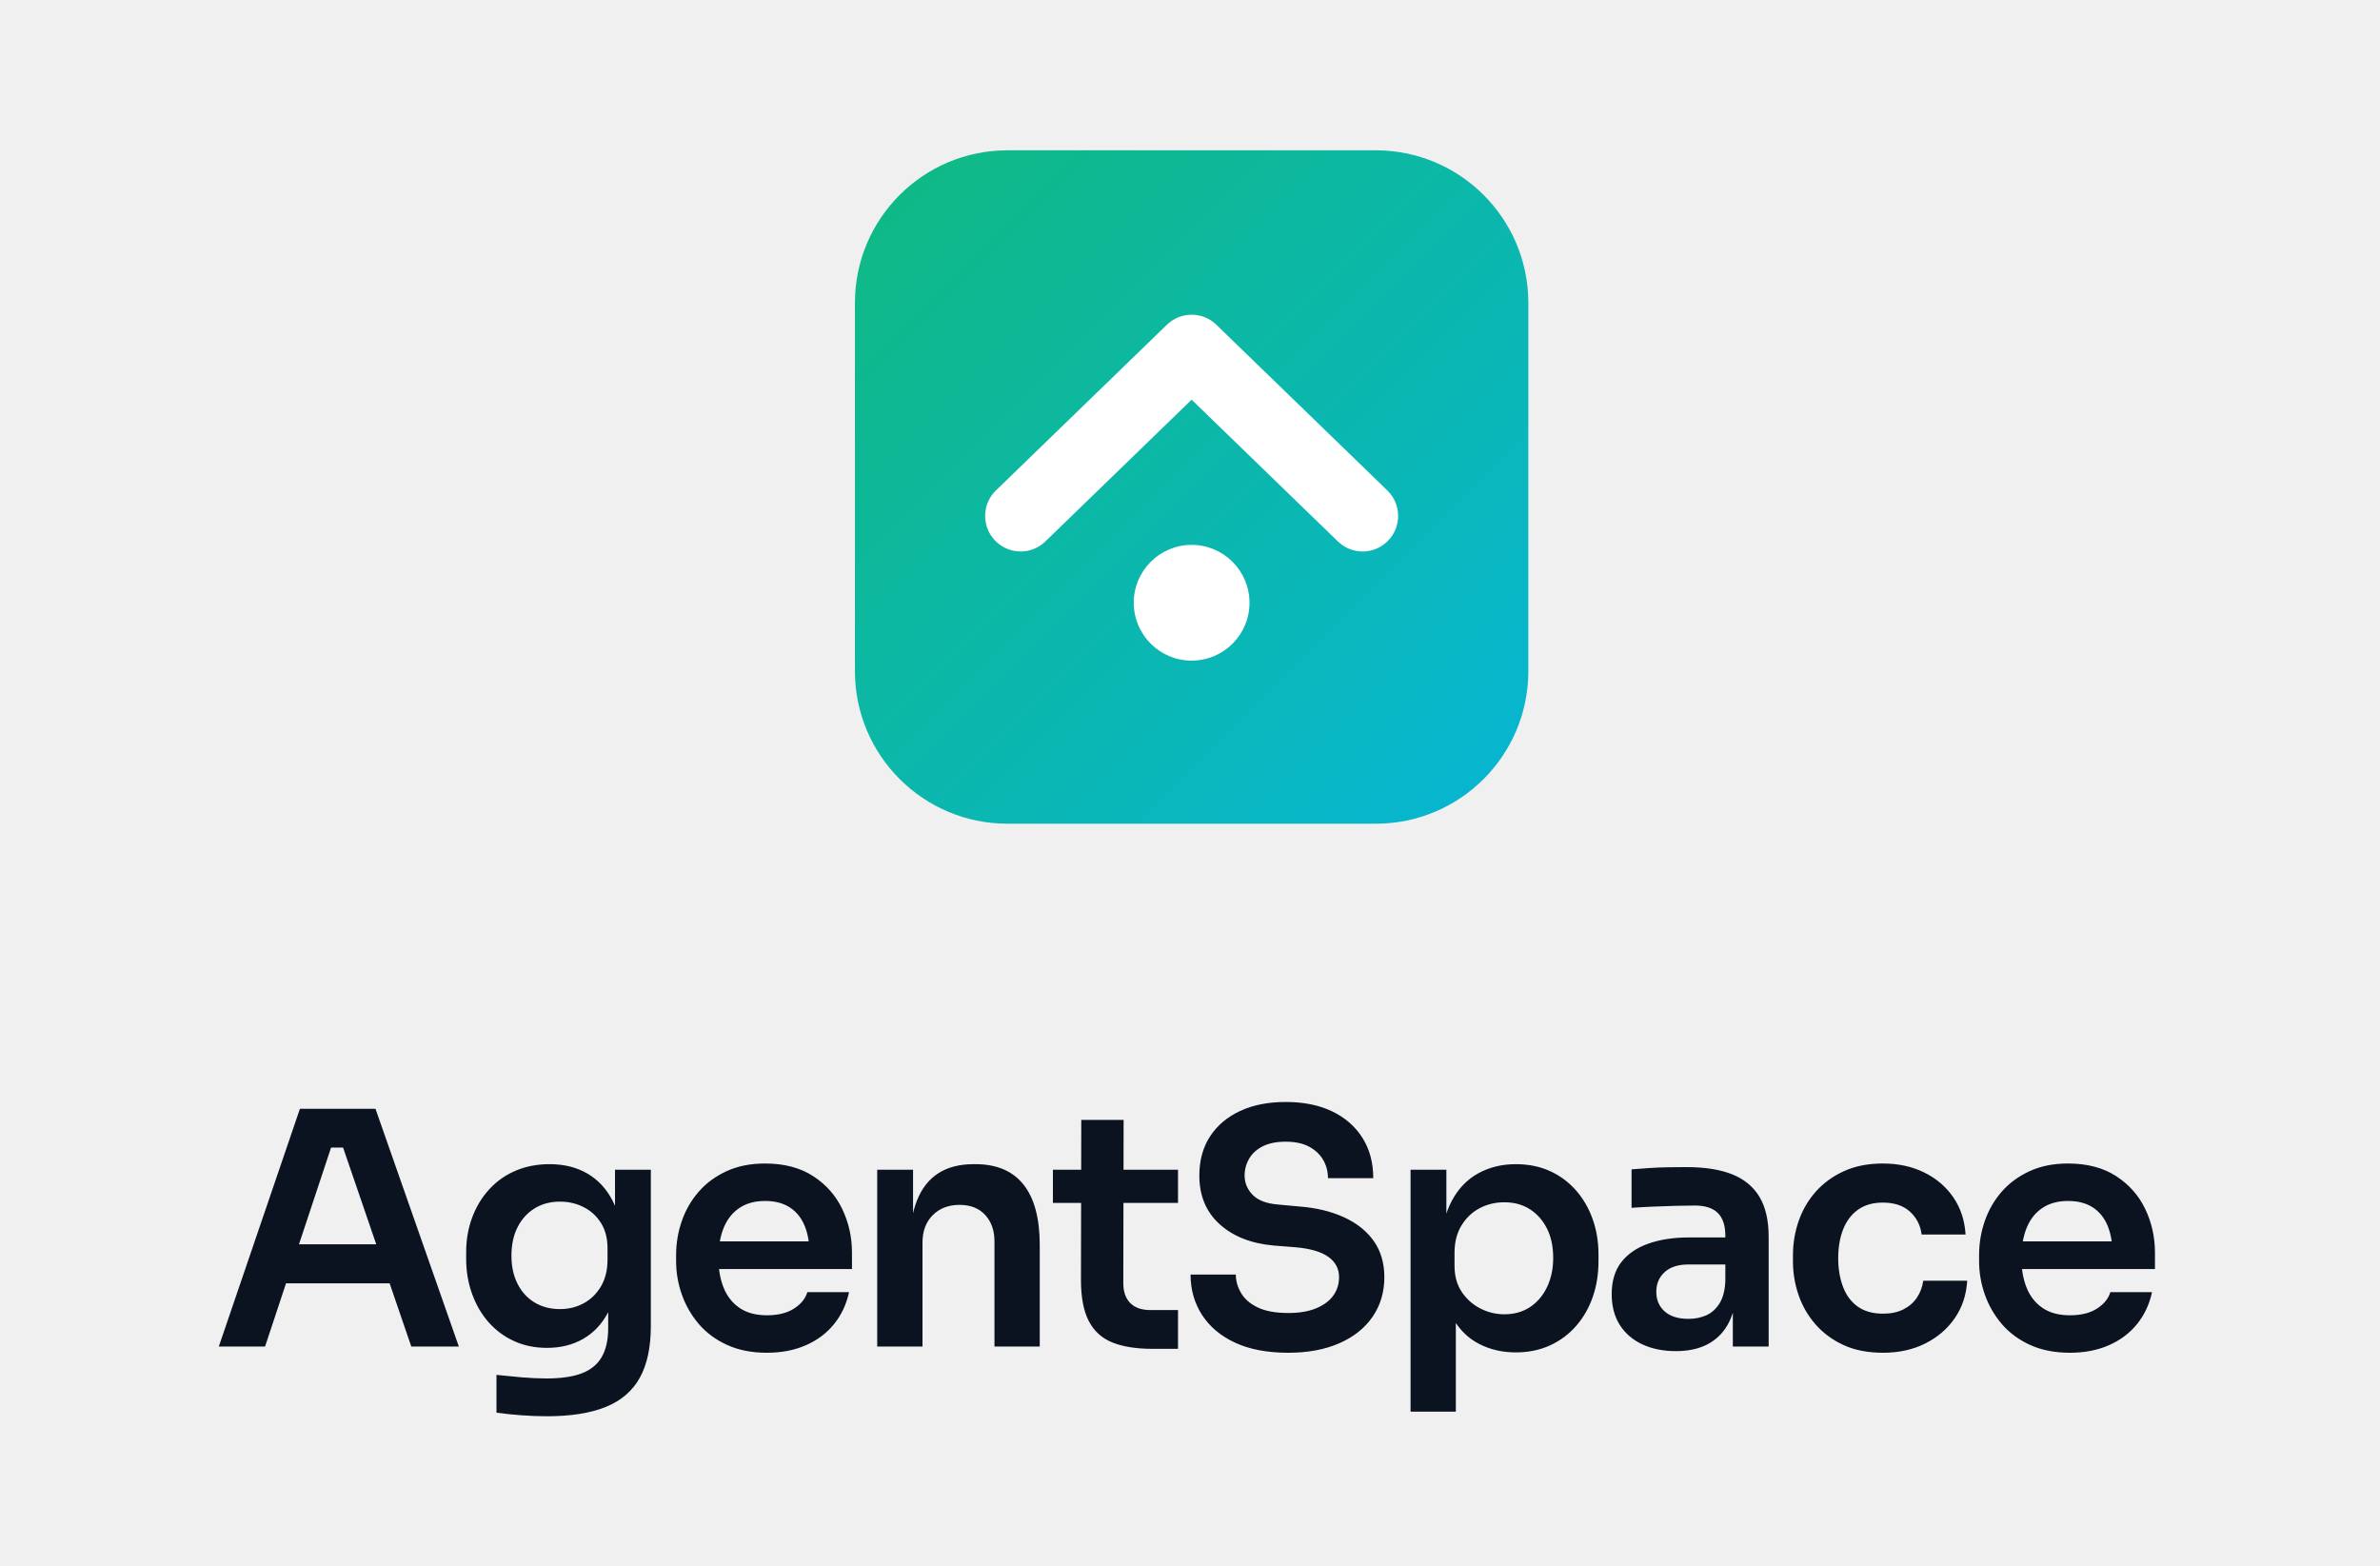
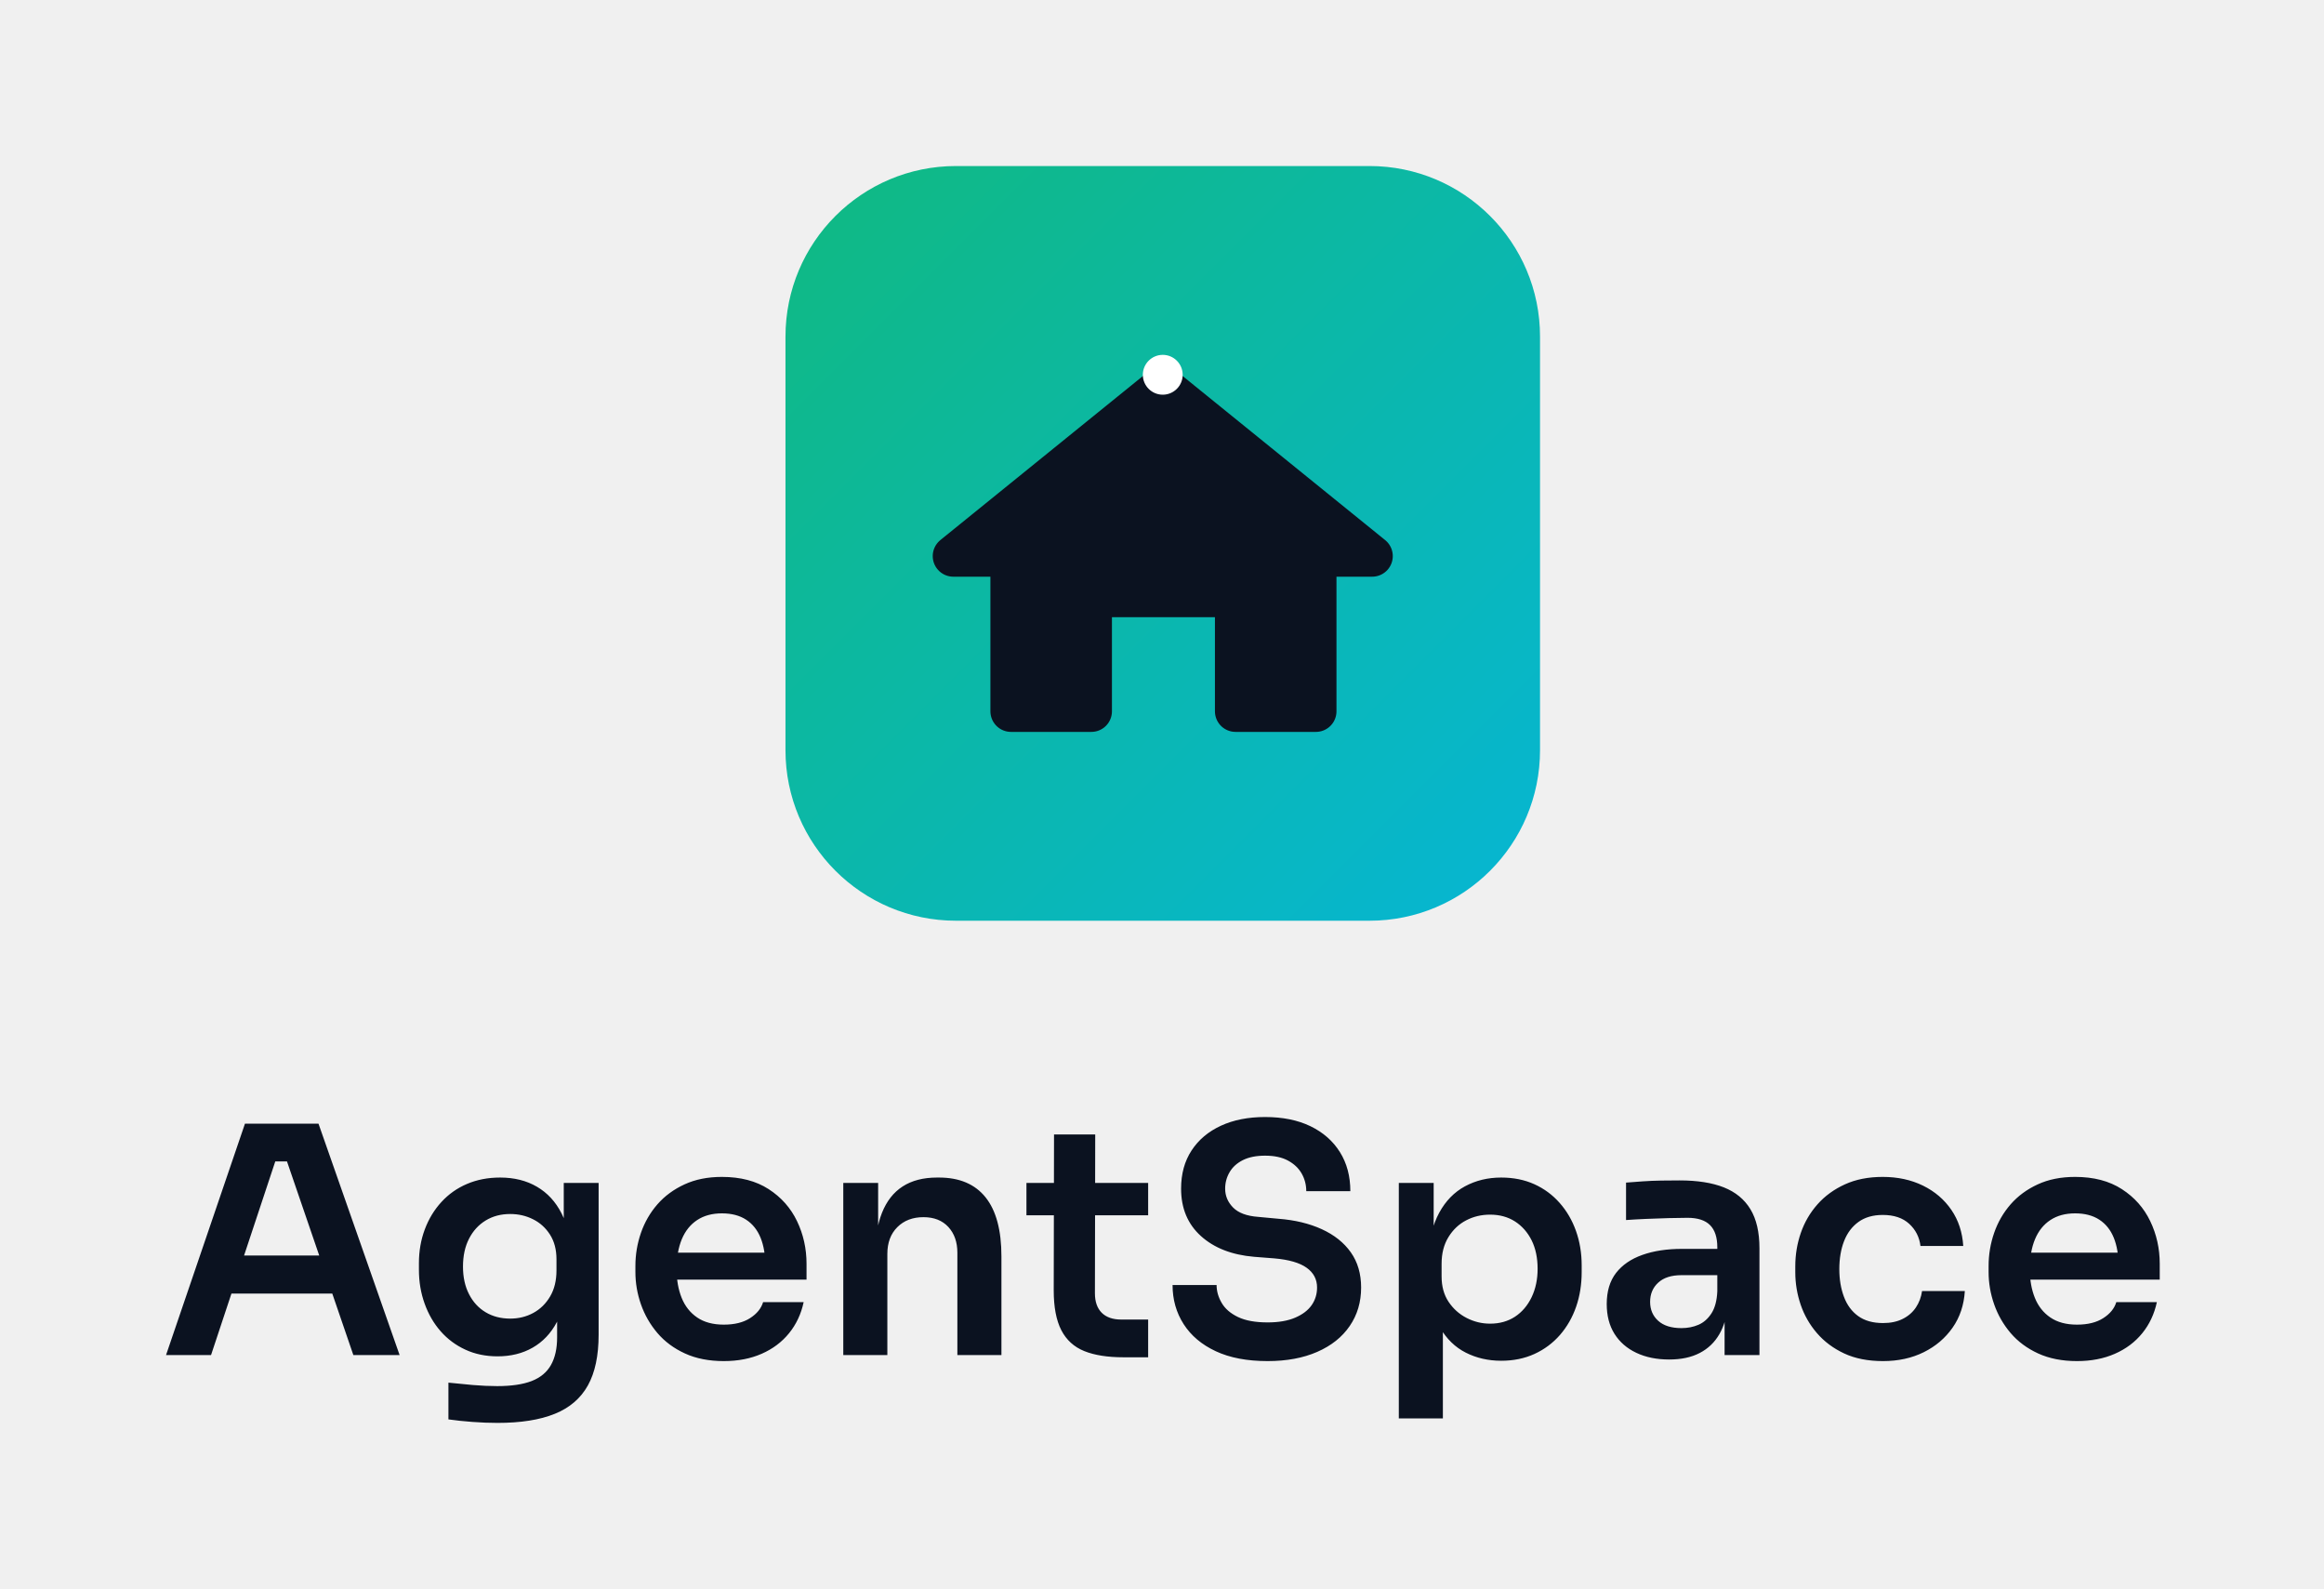
- <svg xmlns="http://www.w3.org/2000/svg" viewBox="0 0 760 500" width="760" height="500" role="img" aria-label="AgentSpace">
+ <svg xmlns="http://www.w3.org/2000/svg" width="616" height="421" viewBox="0 0 616 421" role="img" aria-label="AgentSpace">
  <defs>
    <linearGradient id="as" x1="0" y1="0" x2="1" y2="1">
      <stop offset="0" stop-color="#10b981" />
      <stop offset="1" stop-color="#06b6d4" />
    </linearGradient>
  </defs>
-   <g transform="translate(273 48) scale(0.42)">
-     <rect width="512" height="512" rx="116" fill="url(#as)" />
-     <path d="M126 278 L256 152 L386 278" fill="none" stroke="#ffffff" stroke-width="54" stroke-linecap="round" stroke-linejoin="round" />
-     <circle cx="256" cy="344" r="44" fill="#ffffff" />
+   <g transform="translate(208.2 44)">
+     <rect width="200" height="200" rx="45.2" fill="url(#as)" />
+     <g transform="scale(2)">
+       <g transform="translate(50 50) scale(0.91) translate(-50 -50)">
+         <g transform="translate(0 -2.15)">
+           <path d="M 50 29.3 L 80.5 54 L 72.3 54 L 72.3 76.6 L 60.6 76.6 L 60.6 59.9 L 39.6 59.9 L 39.6 76.6 L 27.9 76.6 L 27.9 54 L 19.5 54 Z" fill="#0b1220" stroke="#0b1220" stroke-width="6" stroke-linejoin="round" />
+           <circle cx="50" cy="27.6" r="2.9" fill="#ffffff" />
+         </g>
+       </g>
+     </g>
  </g>
-   <path transform="translate(68 430)" d="M1.87 0.00L27.77 -75.92L51.90 -75.92L78.52 0.00L63.34 0.00L40.77 -65.83L46.07 -63.54L33.07 -63.54L38.48 -65.83L16.64 0.00L1.87 0.00ZM19.97 -20.18L24.65 -32.66L55.43 -32.66L60.01 -20.18L19.97 -20.18ZM106.66 22.26Q102.60 22.26 98.39 21.94Q94.18 21.63 90.54 21.11L90.54 9.05Q94.28 9.46 98.54 9.83Q102.81 10.19 106.55 10.19Q113.52 10.19 117.84 8.53Q122.15 6.86 124.18 3.28Q126.21 -0.31 126.21 -5.82L126.21 -16.95L129.33 -24.02Q129.02 -16.22 126.10 -10.76Q123.19 -5.30 118.20 -2.44Q113.21 0.42 106.66 0.42Q100.83 0.42 96.10 -1.77Q91.37 -3.95 87.99 -7.80Q84.61 -11.65 82.74 -16.85Q80.86 -22.05 80.86 -27.98L80.86 -30.16Q80.86 -36.09 82.79 -41.24Q84.71 -46.38 88.25 -50.23Q91.78 -54.08 96.67 -56.16Q101.56 -58.24 107.49 -58.24Q114.46 -58.24 119.60 -55.22Q124.75 -52.21 127.66 -46.49Q130.58 -40.77 130.89 -32.45L128.39 -32.03L128.39 -56.47L139.83 -56.47L139.83 -6.66Q139.83 3.64 136.30 9.98Q132.76 16.33 125.43 19.29Q118.10 22.26 106.66 22.26ZM110.82 -11.96Q114.98 -11.96 118.41 -13.83Q121.84 -15.70 123.92 -19.24Q126.00 -22.78 126.00 -27.77L126.00 -31.41Q126.00 -36.19 123.87 -39.52Q121.74 -42.85 118.30 -44.56Q114.87 -46.28 110.82 -46.28Q106.24 -46.28 102.76 -44.15Q99.27 -42.02 97.30 -38.17Q95.32 -34.32 95.32 -29.02Q95.32 -23.82 97.30 -19.97Q99.27 -16.12 102.76 -14.04Q106.24 -11.96 110.82 -11.96ZM176.91 1.98Q169.63 1.98 164.17 -0.52Q158.71 -3.02 155.12 -7.23Q151.54 -11.44 149.72 -16.64Q147.90 -21.84 147.90 -27.25L147.90 -29.22Q147.90 -34.84 149.72 -40.09Q151.54 -45.34 155.12 -49.45Q158.71 -53.56 164.02 -56.00Q169.32 -58.45 176.29 -58.45Q185.44 -58.45 191.63 -54.44Q197.82 -50.44 200.94 -43.94Q204.06 -37.44 204.06 -29.95L204.06 -24.75L154.03 -24.75L154.03 -33.59L195.01 -33.59L190.54 -29.22Q190.54 -34.63 188.98 -38.48Q187.42 -42.33 184.24 -44.41Q181.07 -46.49 176.29 -46.49Q171.50 -46.49 168.18 -44.30Q164.85 -42.12 163.13 -38.01Q161.42 -33.90 161.42 -28.18Q161.42 -22.88 163.08 -18.77Q164.74 -14.66 168.18 -12.32Q171.61 -9.98 176.91 -9.98Q182.22 -9.98 185.54 -12.12Q188.87 -14.25 189.81 -17.37L203.12 -17.37Q201.87 -11.54 198.34 -7.18Q194.80 -2.81 189.34 -0.42Q183.88 1.98 176.91 1.98ZM212.12 0.00L212.12 -56.47L223.56 -56.47L223.56 -32.24L222.52 -32.24Q222.52 -40.87 224.81 -46.64Q227.10 -52.42 231.62 -55.33Q236.14 -58.24 242.90 -58.24L243.53 -58.24Q253.62 -58.24 258.82 -51.74Q264.02 -45.24 264.02 -32.34L264.02 0.00L249.56 0.00L249.56 -33.59Q249.56 -38.79 246.60 -42.02Q243.63 -45.24 238.43 -45.24Q233.13 -45.24 229.85 -41.96Q226.58 -38.69 226.58 -33.18L226.58 0.00L212.12 0.00ZM300.06 0.73Q292.26 0.73 287.21 -1.30Q282.17 -3.33 279.67 -8.16Q277.18 -13.00 277.18 -21.22L277.28 -72.38L290.80 -72.38L290.70 -20.28Q290.70 -16.12 292.93 -13.88Q295.17 -11.65 299.33 -11.65L308.17 -11.65L308.17 0.73L300.06 0.73ZM268.23 -45.86L268.23 -56.47L308.17 -56.47L308.17 -45.86L268.23 -45.86ZM343.38 1.98Q333.29 1.98 326.37 -1.25Q319.46 -4.47 315.82 -10.14Q312.18 -15.81 312.18 -22.98L326.63 -22.98Q326.63 -19.97 328.30 -17.11Q329.96 -14.25 333.65 -12.48Q337.34 -10.71 343.38 -10.71Q348.78 -10.71 352.42 -12.27Q356.06 -13.83 357.83 -16.38Q359.60 -18.93 359.60 -22.15Q359.60 -26.21 356.17 -28.65Q352.74 -31.10 345.56 -31.72L338.90 -32.24Q327.98 -33.18 321.48 -39.05Q314.98 -44.93 314.98 -54.60Q314.98 -61.88 318.42 -67.13Q321.85 -72.38 328.04 -75.24Q334.22 -78.10 342.54 -78.10Q351.18 -78.10 357.42 -75.09Q363.66 -72.07 367.09 -66.61Q370.52 -61.15 370.52 -53.77L356.06 -53.77Q356.06 -56.89 354.56 -59.54Q353.05 -62.19 350.08 -63.80Q347.12 -65.42 342.54 -65.42Q338.18 -65.42 335.26 -63.96Q332.35 -62.50 330.90 -60.01Q329.44 -57.51 329.44 -54.60Q329.44 -51.06 332.04 -48.41Q334.64 -45.76 340.26 -45.34L346.91 -44.72Q355.02 -44.10 361.16 -41.29Q367.30 -38.48 370.68 -33.70Q374.06 -28.91 374.06 -22.15Q374.06 -14.98 370.31 -9.52Q366.57 -4.06 359.65 -1.04Q352.74 1.98 343.38 1.98ZM382.43 20.80L382.43 -56.47L393.87 -56.47L393.87 -32.14L392.10 -32.24Q392.52 -40.87 395.69 -46.70Q398.86 -52.52 404.17 -55.38Q409.47 -58.24 416.02 -58.24Q422.06 -58.24 426.89 -56.06Q431.73 -53.87 435.21 -49.92Q438.70 -45.97 440.57 -40.72Q442.44 -35.46 442.44 -29.43L442.44 -27.25Q442.44 -21.11 440.62 -15.86Q438.80 -10.61 435.32 -6.60Q431.83 -2.60 426.94 -0.36Q422.06 1.87 416.02 1.87Q409.68 1.87 404.43 -0.78Q399.18 -3.43 395.95 -9.00Q392.73 -14.56 392.31 -23.40L396.89 -16.43L396.89 20.80L382.43 20.80ZM412.38 -10.30Q417.06 -10.30 420.55 -12.58Q424.03 -14.87 426.01 -18.98Q427.98 -23.09 427.98 -28.29Q427.98 -33.70 426.01 -37.65Q424.03 -41.60 420.55 -43.84Q417.06 -46.07 412.38 -46.07Q408.12 -46.07 404.53 -44.20Q400.94 -42.33 398.71 -38.69Q396.47 -35.05 396.47 -29.95L396.47 -25.79Q396.47 -20.90 398.76 -17.47Q401.05 -14.04 404.69 -12.17Q408.33 -10.30 412.38 -10.30ZM485.34 0.00L485.34 -16.74L482.95 -16.74L482.95 -35.36Q482.95 -40.25 480.56 -42.64Q478.17 -45.03 473.18 -45.03Q470.58 -45.03 466.94 -44.93Q463.30 -44.82 459.60 -44.67Q455.91 -44.51 453.00 -44.30L453.00 -56.58Q455.39 -56.78 458.41 -56.99Q461.42 -57.20 464.60 -57.25Q467.77 -57.30 470.58 -57.30Q479.31 -57.30 485.08 -55.02Q490.86 -52.73 493.82 -47.84Q496.78 -42.95 496.78 -35.05L496.78 0.00L485.34 0.00ZM467.14 1.46Q461.01 1.46 456.38 -0.73Q451.75 -2.91 449.20 -6.97Q446.66 -11.02 446.66 -16.74Q446.66 -22.98 449.72 -26.94Q452.79 -30.89 458.36 -32.86Q463.92 -34.84 471.41 -34.84L484.51 -34.84L484.51 -26.21L471.20 -26.21Q466.21 -26.21 463.56 -23.76Q460.90 -21.32 460.90 -17.47Q460.90 -13.62 463.56 -11.23Q466.21 -8.84 471.20 -8.84Q474.22 -8.84 476.76 -9.93Q479.31 -11.02 481.03 -13.68Q482.74 -16.33 482.95 -20.90L486.49 -16.85Q485.97 -10.92 483.63 -6.86Q481.29 -2.81 477.18 -0.68Q473.07 1.46 467.14 1.46ZM533.34 1.98Q525.96 1.98 520.60 -0.52Q515.25 -3.02 511.66 -7.18Q508.07 -11.34 506.30 -16.54Q504.54 -21.74 504.54 -27.14L504.54 -29.12Q504.54 -34.84 506.36 -40.09Q508.18 -45.34 511.82 -49.45Q515.46 -53.56 520.81 -56.00Q526.17 -58.45 533.24 -58.45Q540.62 -58.45 546.45 -55.59Q552.27 -52.73 555.76 -47.63Q559.24 -42.54 559.66 -35.78L545.62 -35.78Q545.10 -40.14 541.92 -43.06Q538.75 -45.97 533.24 -45.97Q528.46 -45.97 525.28 -43.68Q522.11 -41.39 520.55 -37.39Q518.99 -33.38 518.99 -28.18Q518.99 -23.19 520.50 -19.14Q522.01 -15.08 525.18 -12.79Q528.35 -10.50 533.34 -10.50Q537.09 -10.50 539.79 -11.86Q542.50 -13.21 544.11 -15.60Q545.72 -17.99 546.14 -21.01L560.18 -21.01Q559.76 -14.14 556.17 -9.00Q552.58 -3.85 546.71 -0.94Q540.83 1.98 533.34 1.98ZM592.99 1.98Q585.71 1.98 580.25 -0.52Q574.79 -3.02 571.20 -7.23Q567.62 -11.44 565.80 -16.64Q563.98 -21.84 563.98 -27.25L563.98 -29.22Q563.98 -34.84 565.80 -40.09Q567.62 -45.34 571.20 -49.45Q574.79 -53.56 580.10 -56.00Q585.40 -58.45 592.37 -58.45Q601.52 -58.45 607.71 -54.44Q613.90 -50.44 617.02 -43.94Q620.14 -37.44 620.14 -29.95L620.14 -24.75L570.11 -24.75L570.11 -33.59L611.09 -33.59L606.62 -29.22Q606.62 -34.63 605.06 -38.48Q603.50 -42.33 600.32 -44.41Q597.15 -46.49 592.37 -46.49Q587.58 -46.49 584.26 -44.30Q580.93 -42.12 579.21 -38.01Q577.50 -33.90 577.50 -28.18Q577.50 -22.88 579.16 -18.77Q580.82 -14.66 584.26 -12.32Q587.69 -9.98 592.99 -9.98Q598.30 -9.98 601.62 -12.12Q604.95 -14.25 605.89 -17.37L619.20 -17.37Q617.95 -11.54 614.42 -7.18Q610.88 -2.81 605.42 -0.42Q599.96 1.98 592.99 1.98Z" fill="#0b1220" />
+   <path transform="translate(42.5 359.1)" d="M1.51 0.00L22.43 -61.32L41.92 -61.32L63.42 0.00L51.16 0.00L32.93 -53.17L37.21 -51.32L26.71 -51.32L31.08 -53.17L13.44 0.00L1.51 0.00ZM16.13 -16.30L19.91 -26.38L44.77 -26.38L48.47 -16.30L16.13 -16.30ZM89.38 17.98Q86.10 17.98 82.70 17.72Q79.30 17.47 76.36 17.05L76.36 7.31Q79.38 7.64 82.82 7.94Q86.27 8.23 89.29 8.23Q94.92 8.23 98.41 6.89Q101.89 5.54 103.53 2.65Q105.17 -0.25 105.17 -4.70L105.17 -13.69L107.69 -19.40Q107.44 -13.10 105.08 -8.69Q102.73 -4.28 98.70 -1.97Q94.67 0.34 89.38 0.34Q84.67 0.34 80.85 -1.43Q77.03 -3.19 74.30 -6.30Q71.57 -9.41 70.06 -13.61Q68.54 -17.81 68.54 -22.60L68.54 -24.36Q68.54 -29.15 70.10 -33.31Q71.65 -37.46 74.51 -40.57Q77.36 -43.68 81.31 -45.36Q85.26 -47.04 90.05 -47.04Q95.68 -47.04 99.83 -44.60Q103.99 -42.17 106.34 -37.55Q108.70 -32.93 108.95 -26.21L106.93 -25.87L106.93 -45.61L116.17 -45.61L116.17 -5.38Q116.17 2.94 113.32 8.06Q110.46 13.19 104.54 15.58Q98.62 17.98 89.38 17.98ZM92.74 -9.66Q96.10 -9.66 98.87 -11.17Q101.64 -12.68 103.32 -15.54Q105.00 -18.40 105.00 -22.43L105.00 -25.37Q105.00 -29.23 103.28 -31.92Q101.56 -34.61 98.78 -35.99Q96.01 -37.38 92.74 -37.38Q89.04 -37.38 86.23 -35.66Q83.41 -33.94 81.82 -30.83Q80.22 -27.72 80.22 -23.44Q80.22 -19.24 81.82 -16.13Q83.41 -13.02 86.23 -11.34Q89.04 -9.66 92.74 -9.66ZM149.35 1.60Q143.47 1.60 139.06 -0.42Q134.65 -2.44 131.75 -5.84Q128.86 -9.24 127.39 -13.44Q125.92 -17.64 125.92 -22.01L125.92 -23.60Q125.92 -28.14 127.39 -32.38Q128.86 -36.62 131.75 -39.94Q134.65 -43.26 138.94 -45.23Q143.22 -47.21 148.85 -47.21Q156.24 -47.21 161.24 -43.97Q166.24 -40.74 168.76 -35.49Q171.28 -30.24 171.28 -24.19L171.28 -19.99L130.87 -19.99L130.87 -27.13L163.97 -27.13L160.36 -23.60Q160.36 -27.97 159.10 -31.08Q157.84 -34.19 155.27 -35.87Q152.71 -37.55 148.85 -37.55Q144.98 -37.55 142.30 -35.78Q139.61 -34.02 138.22 -30.70Q136.84 -27.38 136.84 -22.76Q136.84 -18.48 138.18 -15.16Q139.52 -11.84 142.30 -9.95Q145.07 -8.06 149.35 -8.06Q153.64 -8.06 156.32 -9.79Q159.01 -11.51 159.77 -14.03L170.52 -14.03Q169.51 -9.32 166.66 -5.80Q163.80 -2.27 159.39 -0.34Q154.98 1.60 149.35 1.60ZM181.02 0.00L181.02 -45.61L190.26 -45.61L190.26 -26.04L189.42 -26.04Q189.42 -33.01 191.27 -37.67Q193.12 -42.34 196.77 -44.69Q200.42 -47.04 205.88 -47.04L206.39 -47.04Q214.54 -47.04 218.74 -41.79Q222.94 -36.54 222.94 -26.12L222.94 0.00L211.26 0.00L211.26 -27.13Q211.26 -31.33 208.87 -33.94Q206.47 -36.54 202.27 -36.54Q197.99 -36.54 195.34 -33.89Q192.70 -31.25 192.70 -26.80L192.70 0.00L181.02 0.00ZM255.28 0.59Q248.98 0.59 244.90 -1.05Q240.83 -2.69 238.81 -6.59Q236.80 -10.50 236.80 -17.14L236.88 -58.46L247.80 -58.46L247.72 -16.38Q247.72 -13.02 249.52 -11.21Q251.33 -9.41 254.69 -9.41L261.83 -9.41L261.83 0.59L255.28 0.59ZM229.57 -37.04L229.57 -45.61L261.83 -45.61L261.83 -37.04L229.57 -37.04ZM293.50 1.60Q285.35 1.60 279.76 -1.01Q274.18 -3.61 271.24 -8.19Q268.30 -12.77 268.30 -18.56L279.97 -18.56Q279.97 -16.13 281.32 -13.82Q282.66 -11.51 285.64 -10.08Q288.62 -8.65 293.50 -8.65Q297.86 -8.65 300.80 -9.91Q303.74 -11.17 305.17 -13.23Q306.60 -15.29 306.60 -17.89Q306.60 -21.17 303.83 -23.14Q301.06 -25.12 295.26 -25.62L289.88 -26.04Q281.06 -26.80 275.81 -31.54Q270.56 -36.29 270.56 -44.10Q270.56 -49.98 273.34 -54.22Q276.11 -58.46 281.11 -60.77Q286.10 -63.08 292.82 -63.08Q299.80 -63.08 304.84 -60.65Q309.88 -58.21 312.65 -53.80Q315.42 -49.39 315.42 -43.43L303.74 -43.43Q303.74 -45.95 302.53 -48.09Q301.31 -50.23 298.91 -51.53Q296.52 -52.84 292.82 -52.84Q289.30 -52.84 286.94 -51.66Q284.59 -50.48 283.42 -48.47Q282.24 -46.45 282.24 -44.10Q282.24 -41.24 284.34 -39.10Q286.44 -36.96 290.98 -36.62L296.35 -36.12Q302.90 -35.62 307.86 -33.35Q312.82 -31.08 315.55 -27.22Q318.28 -23.35 318.28 -17.89Q318.28 -12.10 315.25 -7.69Q312.23 -3.28 306.64 -0.84Q301.06 1.60 293.50 1.60ZM328.27 16.80L328.27 -45.61L337.51 -45.61L337.51 -25.96L336.08 -26.04Q336.42 -33.01 338.98 -37.72Q341.54 -42.42 345.83 -44.73Q350.11 -47.04 355.40 -47.04Q360.28 -47.04 364.18 -45.28Q368.09 -43.51 370.90 -40.32Q373.72 -37.13 375.23 -32.89Q376.74 -28.64 376.74 -23.77L376.74 -22.01Q376.74 -17.05 375.27 -12.81Q373.80 -8.57 370.99 -5.33Q368.17 -2.10 364.22 -0.29Q360.28 1.51 355.40 1.51Q350.28 1.51 346.04 -0.63Q341.80 -2.77 339.19 -7.27Q336.59 -11.76 336.25 -18.90L339.95 -13.27L339.95 16.80L328.27 16.80ZM352.46 -8.32Q356.24 -8.32 359.06 -10.16Q361.87 -12.01 363.47 -15.33Q365.06 -18.65 365.06 -22.85Q365.06 -27.22 363.47 -30.41Q361.87 -33.60 359.06 -35.41Q356.24 -37.21 352.46 -37.21Q349.02 -37.21 346.12 -35.70Q343.22 -34.19 341.42 -31.25Q339.61 -28.31 339.61 -24.19L339.61 -20.83Q339.61 -16.88 341.46 -14.11Q343.31 -11.34 346.25 -9.83Q349.19 -8.32 352.46 -8.32ZM414.62 0.00L414.62 -13.52L412.69 -13.52L412.69 -28.56Q412.69 -32.51 410.76 -34.44Q408.83 -36.37 404.80 -36.37Q402.70 -36.37 399.76 -36.29Q396.82 -36.20 393.83 -36.08Q390.85 -35.95 388.50 -35.78L388.50 -45.70Q390.43 -45.86 392.87 -46.03Q395.30 -46.20 397.87 -46.24Q400.43 -46.28 402.70 -46.28Q409.75 -46.28 414.41 -44.44Q419.08 -42.59 421.47 -38.64Q423.86 -34.69 423.86 -28.31L423.86 0.00L414.62 0.00ZM399.92 1.18Q394.97 1.18 391.23 -0.59Q387.49 -2.35 385.43 -5.63Q383.38 -8.90 383.38 -13.52Q383.38 -18.56 385.85 -21.76Q388.33 -24.95 392.83 -26.54Q397.32 -28.14 403.37 -28.14L413.95 -28.14L413.95 -21.17L403.20 -21.17Q399.17 -21.17 397.03 -19.19Q394.88 -17.22 394.88 -14.11Q394.88 -11.00 397.03 -9.07Q399.17 -7.14 403.20 -7.14Q405.64 -7.14 407.69 -8.02Q409.75 -8.90 411.14 -11.05Q412.52 -13.19 412.69 -16.88L415.55 -13.61Q415.13 -8.82 413.24 -5.54Q411.35 -2.27 408.03 -0.55Q404.71 1.18 399.92 1.18ZM456.62 1.60Q450.66 1.60 446.33 -0.42Q442.01 -2.44 439.11 -5.80Q436.21 -9.16 434.78 -13.36Q433.36 -17.56 433.36 -21.92L433.36 -23.52Q433.36 -28.14 434.83 -32.38Q436.30 -36.62 439.24 -39.94Q442.18 -43.26 446.50 -45.23Q450.83 -47.21 456.54 -47.21Q462.50 -47.21 467.21 -44.90Q471.91 -42.59 474.73 -38.47Q477.54 -34.36 477.88 -28.90L466.54 -28.90Q466.12 -32.42 463.55 -34.78Q460.99 -37.13 456.54 -37.13Q452.68 -37.13 450.11 -35.28Q447.55 -33.43 446.29 -30.20Q445.03 -26.96 445.03 -22.76Q445.03 -18.73 446.25 -15.46Q447.47 -12.18 450.03 -10.33Q452.59 -8.48 456.62 -8.48Q459.65 -8.48 461.83 -9.58Q464.02 -10.67 465.32 -12.60Q466.62 -14.53 466.96 -16.97L478.30 -16.97Q477.96 -11.42 475.06 -7.27Q472.16 -3.11 467.42 -0.76Q462.67 1.60 456.62 1.60ZM508.03 1.60Q502.15 1.60 497.74 -0.42Q493.33 -2.44 490.43 -5.84Q487.54 -9.24 486.07 -13.44Q484.60 -17.64 484.60 -22.01L484.60 -23.60Q484.60 -28.14 486.07 -32.38Q487.54 -36.62 490.43 -39.94Q493.33 -43.26 497.62 -45.23Q501.90 -47.21 507.53 -47.21Q514.92 -47.21 519.92 -43.97Q524.92 -40.74 527.44 -35.49Q529.96 -30.24 529.96 -24.19L529.96 -19.99L489.55 -19.99L489.55 -27.13L522.65 -27.13L519.04 -23.60Q519.04 -27.97 517.78 -31.08Q516.52 -34.19 513.95 -35.87Q511.39 -37.55 507.53 -37.55Q503.66 -37.55 500.98 -35.78Q498.29 -34.02 496.90 -30.70Q495.52 -27.38 495.52 -22.76Q495.52 -18.48 496.86 -15.16Q498.20 -11.84 500.98 -9.95Q503.75 -8.06 508.03 -8.06Q512.32 -8.06 515.00 -9.79Q517.69 -11.51 518.45 -14.03L529.20 -14.03Q528.19 -9.32 525.34 -5.80Q522.48 -2.27 518.07 -0.34Q513.66 1.60 508.03 1.60Z" fill="#0b1220" />
</svg>
